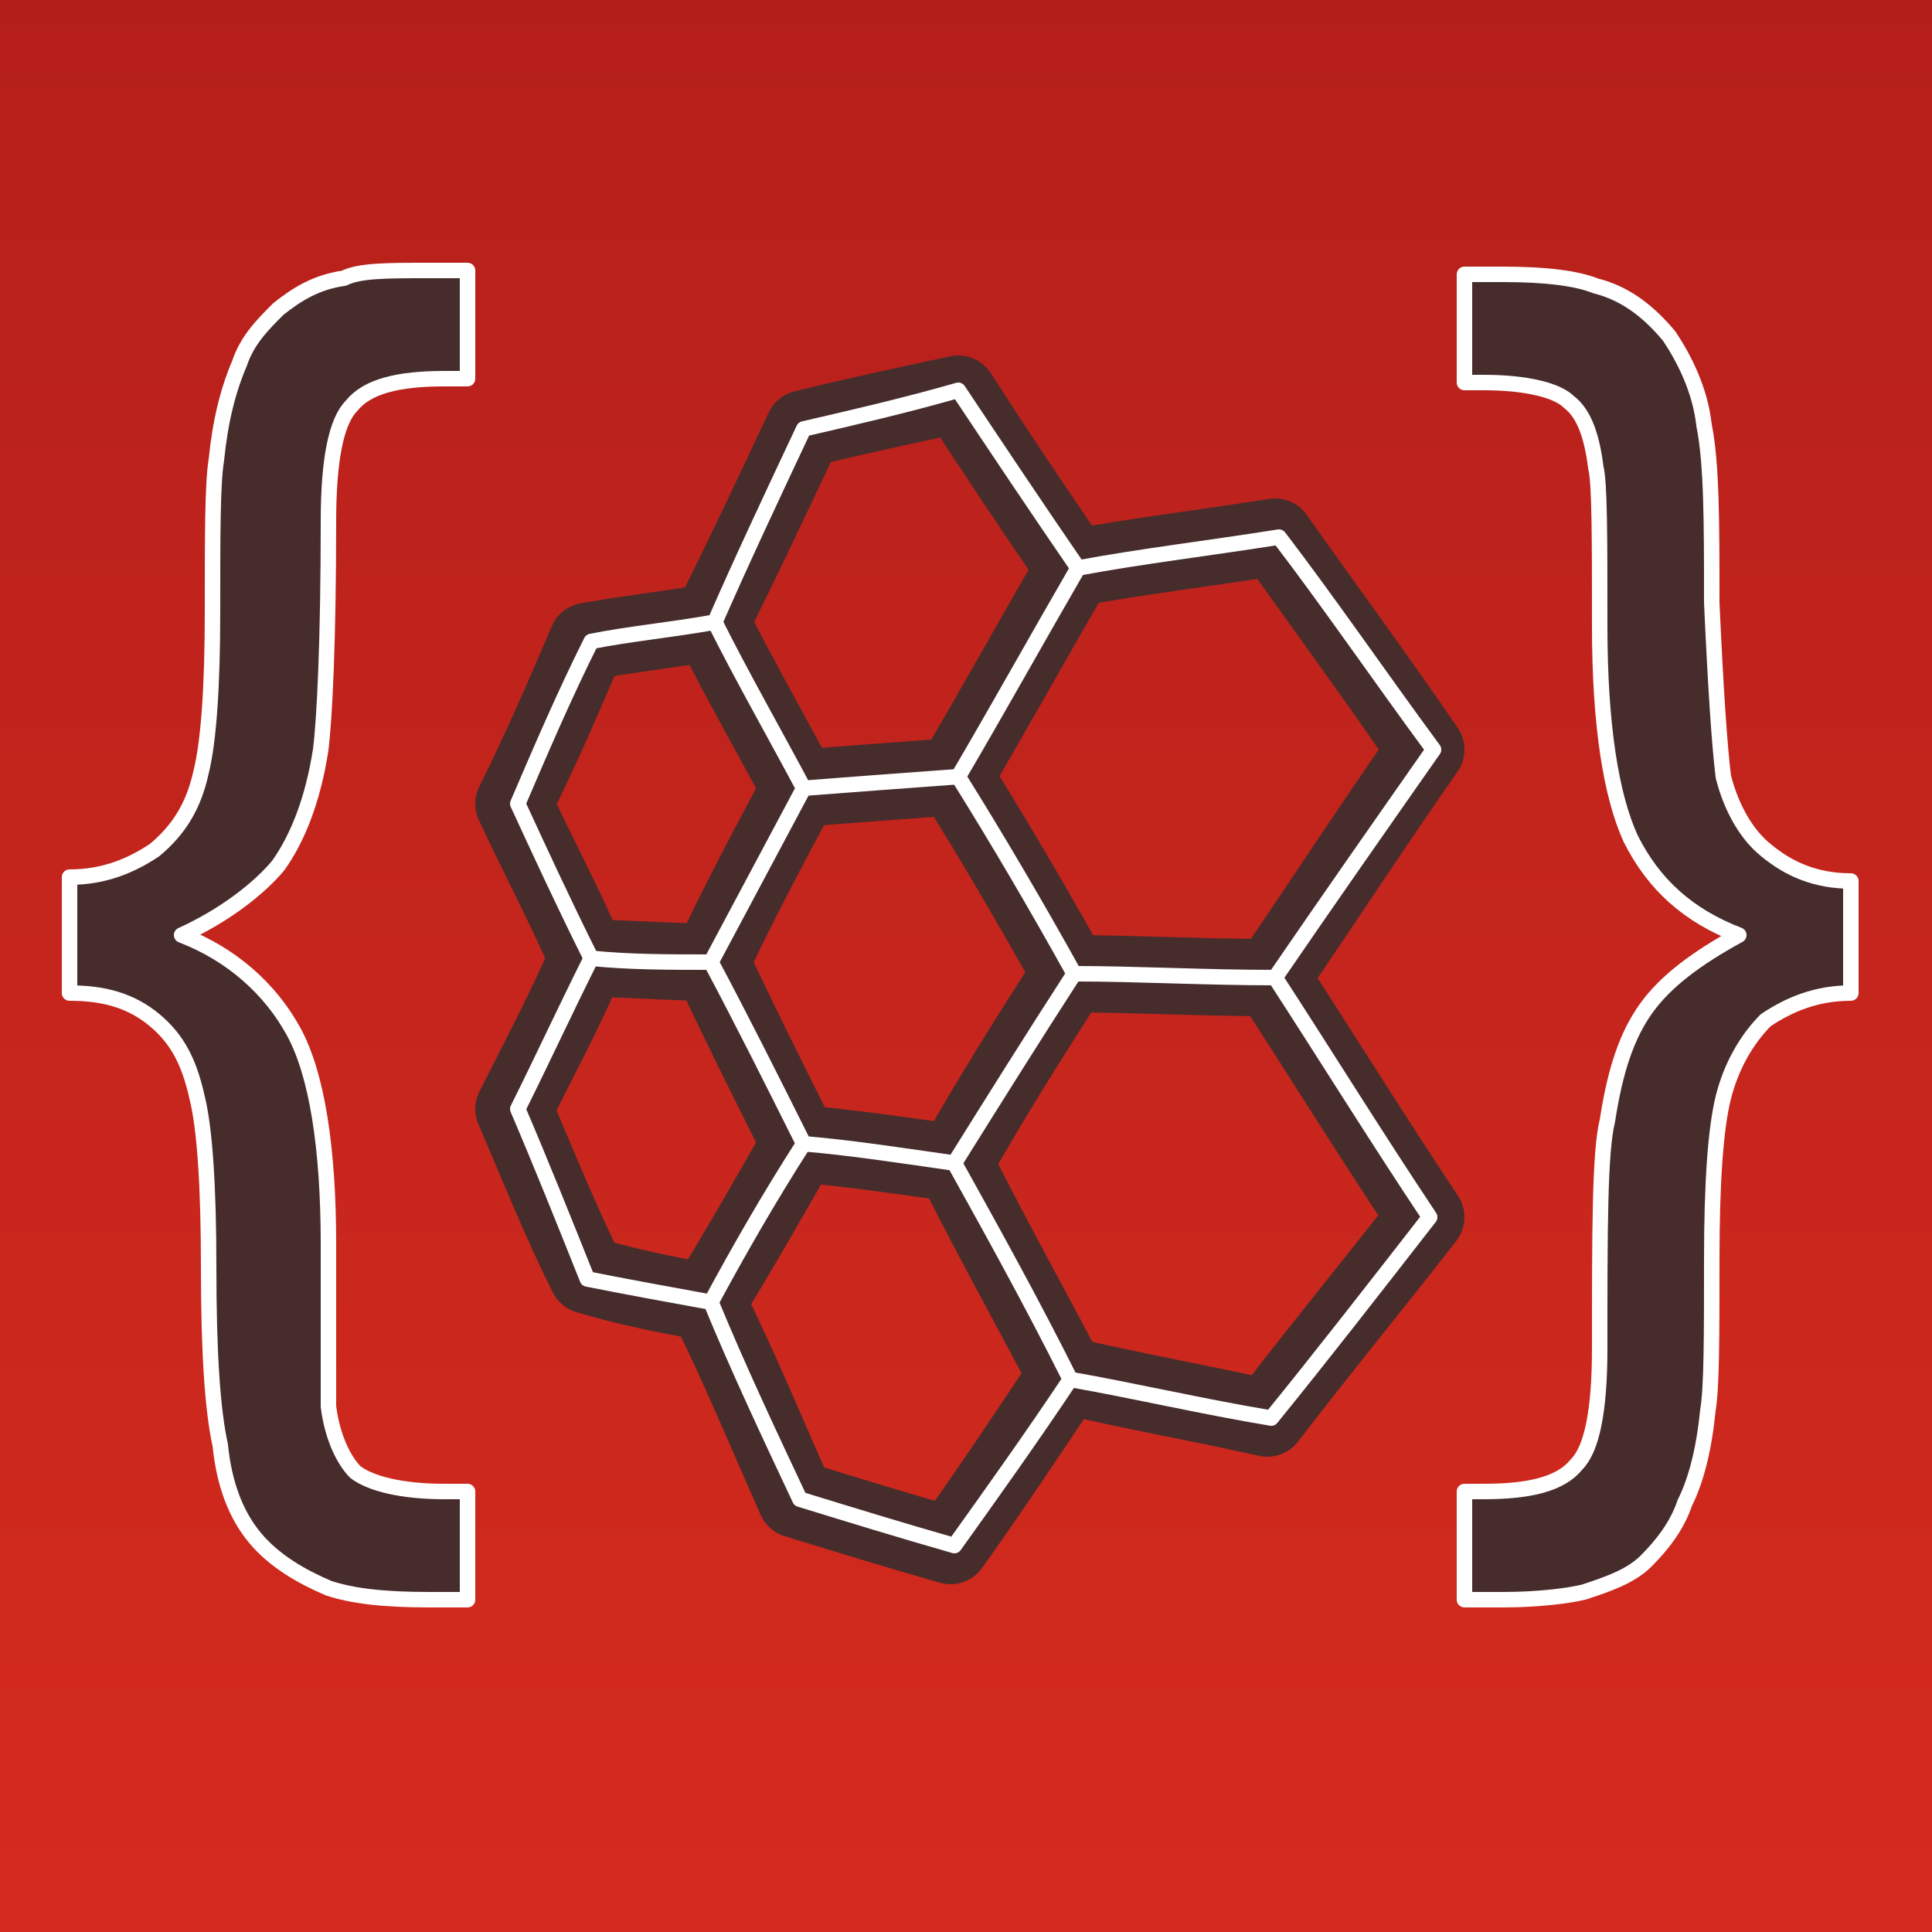
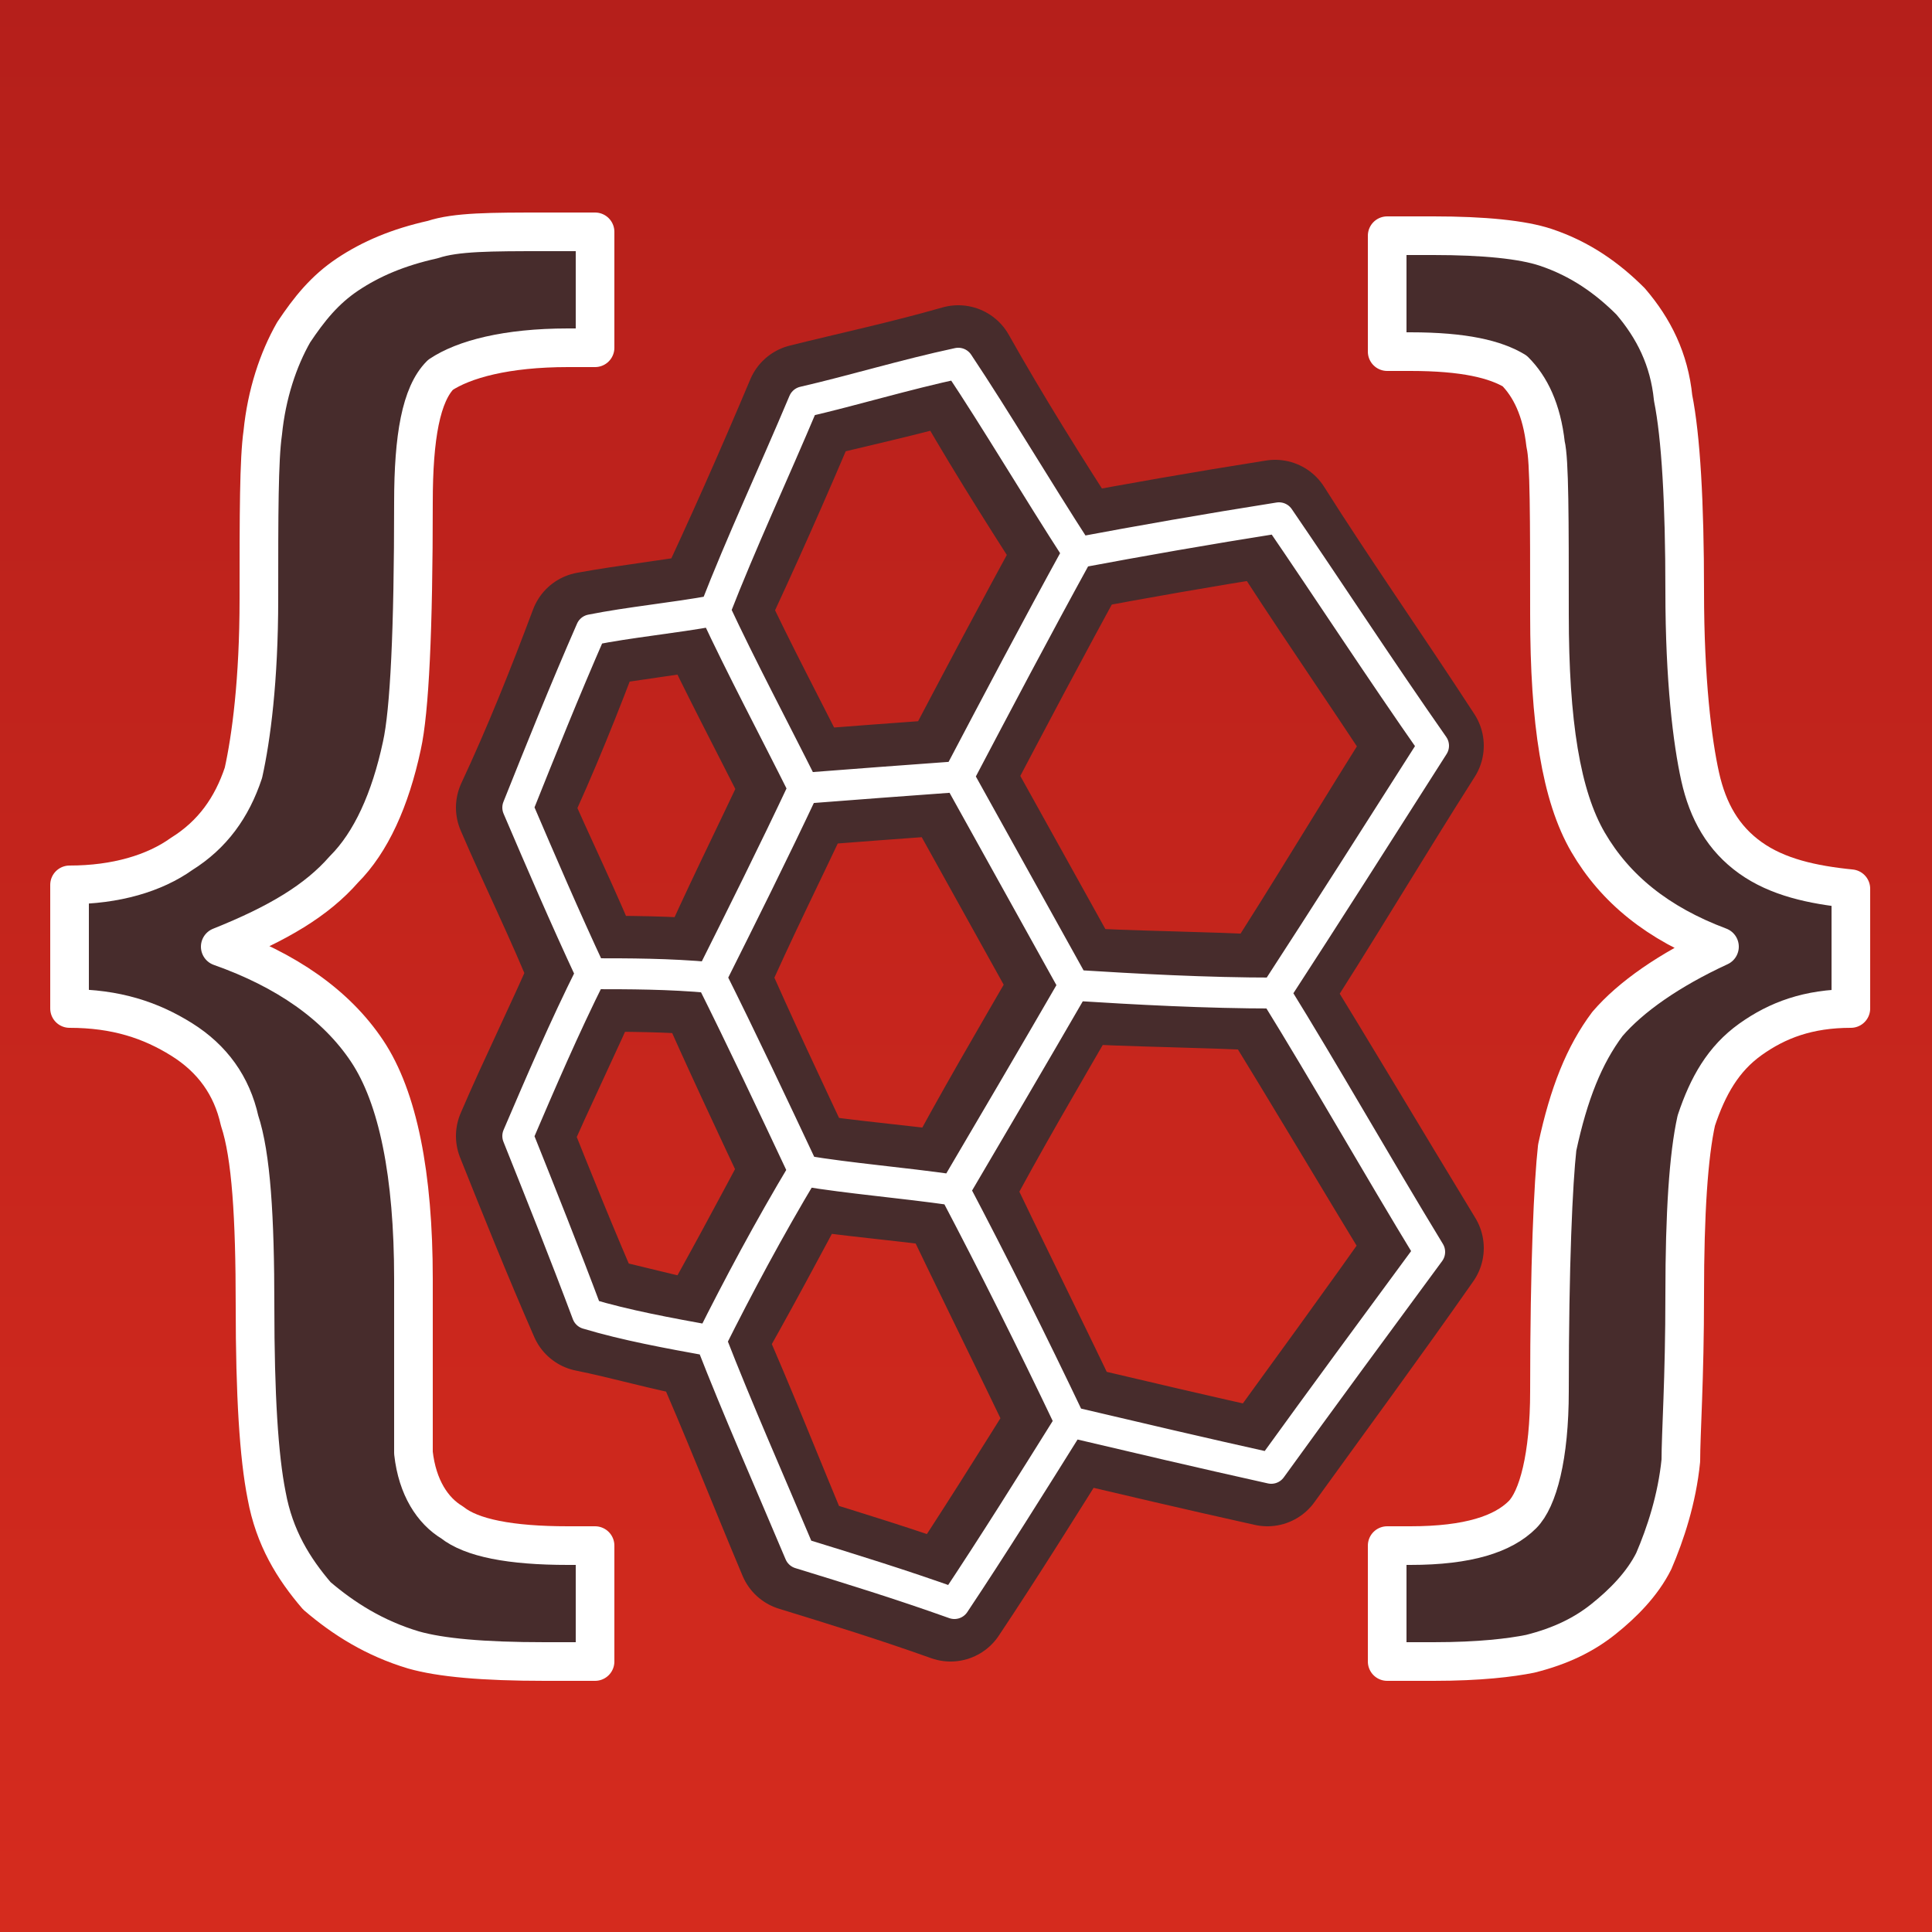
<svg xmlns="http://www.w3.org/2000/svg" xml:space="preserve" width="500px" height="500px" version="1.1" style="shape-rendering:geometricPrecision; text-rendering:geometricPrecision; image-rendering:optimizeQuality; fill-rule:evenodd; clip-rule:evenodd" viewBox="0 0 500 500">
  <defs>
    <style type="text/css">
   
-     .str2 {stroke:white;stroke-width:4;stroke-linejoin:round}
-     .str1 {stroke:white;stroke-width:4;stroke-linecap:round;stroke-linejoin:round}
-     .str0 {stroke:#472C2C;stroke-width:20;stroke-linecap:round;stroke-linejoin:round}
+     .str2 {stroke:white;stroke-width:10;stroke-linejoin:round}
+     .str0 {stroke:#472C2C;stroke-width:30;stroke-linecap:round;stroke-linejoin:round}
+     .str1 {stroke:white;stroke-width:8;stroke-linecap:round;stroke-linejoin:round}
    .fil1 {fill:none}
    .fil2 {fill:#472C2C}
    .fil0 {fill:url(#id0)}
   
  </style>
    <linearGradient id="id0" gradientUnits="userSpaceOnUse" x1="250" y1="-0.863" x2="250" y2="499.952">
      <stop offset="0" style="stop-opacity:1; stop-color:#B51F1B" />
      <stop offset="1" style="stop-opacity:1; stop-color:#D52B1E" />
    </linearGradient>
  </defs>
  <g id="Слой_x0020_1">
    <polygon class="fil0" points="0,-1 500,-1 500,500 0,500 " />
-     <path class="fil1 str0" d="M277 252c16,0 34,1 52,1 13,-19 26,-39 40,-59 -13,-19 -27,-38 -39,-55 -19,3 -36,5 -52,8 -11,19 -21,37 -31,54 10,16 20,33 30,51zm-125 -4c10,0 21,1 32,1 7,-15 15,-30 23,-45 -8,-15 -16,-29 -23,-43 -11,2 -21,3 -32,5 -6,14 -12,28 -19,42 6,13 13,26 19,40zm55 -44c13,-1 26,-2 40,-3 10,-17 20,-35 31,-54 -11,-16 -21,-31 -30,-45 -14,3 -28,6 -40,9 -8,17 -16,34 -24,50 7,14 15,28 23,43zm0 92c12,1 26,3 40,5 9,-16 19,-32 30,-49 -10,-18 -20,-35 -30,-51 -14,1 -27,2 -40,3 -8,15 -16,30 -23,45 7,15 15,31 23,47zm-1 92c13,4 26,8 40,12 10,-14 20,-29 30,-44 -10,-19 -20,-37 -29,-55 -14,-2 -28,-4 -40,-5 -8,14 -16,28 -24,41 8,16 15,33 23,51zm70 -32c17,4 34,7 52,11 13,-17 27,-34 41,-52 -14,-21 -27,-42 -40,-62 -18,0 -36,-1 -52,-1 -11,17 -21,33 -30,49 9,18 19,36 29,55zm-124 -26c10,3 20,5 31,7 8,-13 16,-27 24,-41 -8,-16 -16,-32 -23,-47 -11,0 -22,-1 -32,-1 -6,14 -13,27 -19,39 6,14 12,29 19,43z" />
-     <path class="fil1 str1" d="M278 252c16,0 34,1 52,1 13,-19 27,-39 41,-59 -14,-19 -27,-38 -40,-55 -19,3 -36,5 -52,8 -11,19 -21,37 -31,54 10,16 20,33 30,51zm-125 -4c10,1 20,1 31,1 8,-15 16,-30 24,-45 -8,-15 -16,-29 -23,-43 -11,2 -22,3 -32,5 -7,14 -13,28 -19,42 6,13 12,26 19,40zm55 -44c13,-1 26,-2 40,-3 10,-17 20,-35 31,-54 -11,-16 -21,-31 -31,-46 -14,4 -27,7 -40,10 -8,17 -16,34 -23,50 7,14 15,28 23,43zm0 92c12,1 25,3 39,5 10,-16 20,-32 31,-49 -10,-18 -20,-35 -30,-51 -14,1 -27,2 -40,3 -8,15 -16,30 -24,45 8,15 16,31 24,47zm-1 92c13,4 26,8 40,12 10,-14 20,-28 30,-43 -10,-20 -20,-38 -30,-56 -14,-2 -27,-4 -39,-5 -9,14 -17,28 -24,41 7,17 15,34 23,51zm70 -31c17,3 34,7 52,10 13,-16 27,-34 41,-52 -14,-21 -27,-42 -40,-62 -18,0 -36,-1 -52,-1 -11,17 -21,33 -31,49 10,18 20,36 30,56zm-125 -26c10,2 21,4 32,6 7,-13 15,-27 24,-41 -8,-16 -16,-32 -24,-47 -11,0 -21,0 -31,-1 -7,14 -13,27 -19,39 6,14 12,29 18,44z" />
-     <path class="fil2 str2" d="M18 227c9,0 16,-3 22,-7 6,-5 10,-11 12,-20 2,-8 3,-22 3,-42 0,-20 0,-33 1,-39 1,-10 3,-18 6,-25 2,-6 6,-10 10,-14 5,-4 10,-7 17,-8 4,-2 11,-2 22,-2l10 0 0 28 -6 0c-12,0 -20,2 -24,7 -4,4 -6,14 -6,30 0,31 -1,51 -2,59 -2,13 -6,23 -11,30 -5,6 -14,13 -25,18 13,5 23,14 29,25 6,11 9,30 9,55 0,24 0,37 0,42 1,8 4,14 7,17 4,3 12,5 23,5l6 0 0 28 -10 0c-12,0 -20,-1 -26,-3 -7,-3 -14,-7 -19,-13 -5,-6 -8,-14 -9,-24 -2,-9 -3,-24 -3,-46 0,-21 -1,-36 -3,-44 -2,-9 -5,-15 -11,-20 -6,-5 -13,-7 -22,-7l0 -30z" />
-     <path class="fil2 str2" d="M479 257c-9,0 -16,3 -22,7 -5,5 -9,12 -11,20 -2,8 -3,22 -3,42 0,20 0,33 -1,39 -1,10 -3,18 -6,24 -2,6 -6,11 -10,15 -4,4 -10,6 -16,8 -4,1 -12,2 -21,2l-10 0 0 -28 5 0c12,0 20,-2 24,-7 4,-4 6,-14 6,-30 0,-31 0,-51 2,-59 2,-13 5,-22 10,-29 5,-7 13,-13 24,-19 -13,-5 -22,-13 -28,-25 -5,-11 -8,-29 -8,-55 0,-23 0,-37 -1,-41 -1,-8 -3,-14 -7,-17 -3,-3 -11,-5 -22,-5l-5 0 0 -28 10 0c11,0 19,1 24,3 8,2 14,7 19,13 4,6 8,14 9,23 2,10 2,25 2,46 1,22 2,37 3,45 2,8 6,15 11,19 6,5 13,8 22,8l0 29z" />
+     <path class="fil1 str0" d="M277 255c16,1 34,1 52,2 13,-20 26,-42 40,-64 -13,-20 -27,-40 -39,-59 -19,3 -36,6 -52,9 -11,20 -21,39 -31,58 10,18 20,36 30,54zm-125 -3c10,0 21,0 32,1 7,-16 15,-32 23,-49 -8,-16 -16,-31 -23,-46 -11,2 -21,3 -32,5 -6,16 -12,31 -19,46 6,14 13,28 19,43zm55 -48c13,-1 26,-2 40,-3 10,-19 20,-38 31,-58 -11,-17 -21,-33 -30,-49 -14,4 -28,7 -40,10 -8,19 -16,37 -24,54 7,15 15,30 23,46zm0 99c12,2 26,3 40,5 9,-17 19,-34 30,-53 -10,-18 -20,-36 -30,-54 -14,1 -27,2 -40,3 -8,17 -16,33 -23,49 7,16 15,33 23,50zm-1 99c13,4 26,8 40,13 10,-15 20,-31 30,-47 -10,-21 -20,-41 -29,-60 -14,-2 -28,-3 -40,-5 -8,15 -16,30 -24,44 8,18 15,36 23,55zm70 -34c17,4 34,8 52,12 13,-18 27,-37 41,-57 -14,-23 -27,-45 -40,-66 -18,-1 -36,-1 -52,-2 -11,19 -21,36 -30,53 9,19 19,39 29,60zm-124 -28c10,2 20,5 31,7 8,-14 16,-29 24,-44 -8,-17 -16,-34 -23,-50 -11,-1 -22,-1 -32,-1 -6,14 -13,28 -19,42 6,15 12,30 19,46z" />
+     <path class="fil1 str1" d="M278 255c16,1 34,2 52,2 13,-20 27,-42 41,-64 -14,-20 -27,-40 -40,-59 -19,3 -36,6 -52,9 -11,20 -21,39 -31,58 10,18 20,36 30,54zm-125 -3c10,0 20,0 31,1 8,-16 16,-32 24,-49 -8,-16 -16,-31 -23,-46 -11,2 -22,3 -32,5 -7,16 -13,31 -19,46 6,14 12,28 19,43zm55 -48c13,-1 26,-2 40,-3 10,-19 20,-38 31,-58 -11,-17 -21,-34 -31,-49 -14,3 -27,7 -40,10 -8,19 -16,36 -23,54 7,15 15,30 23,46zm0 99c12,2 25,3 39,5 10,-17 20,-34 31,-53 -10,-18 -20,-36 -30,-54 -14,1 -27,2 -40,3 -8,17 -16,33 -24,49 8,16 16,33 24,50zm-1 99c13,4 26,8 40,13 10,-15 20,-31 30,-47 -10,-21 -20,-41 -30,-60 -14,-2 -27,-3 -39,-5 -9,15 -17,30 -24,44 7,18 15,36 23,55zm70 -34c17,4 34,8 52,12 13,-18 27,-37 41,-56 -14,-23 -27,-46 -40,-67 -18,0 -36,-1 -52,-2 -11,19 -21,36 -31,53 10,19 20,39 30,60zm-125 -28c10,3 21,5 32,7 7,-14 15,-29 24,-44 -8,-17 -16,-34 -24,-50 -11,-1 -21,-1 -31,-1 -7,14 -13,28 -19,42 6,15 12,30 18,46z" />
+     <path class="fil2 str2" d="M18 229c12,0 22,-3 29,-8 8,-5 13,-12 16,-21 2,-9 4,-24 4,-45 0,-22 0,-36 1,-43 1,-10 4,-19 8,-26 4,-6 8,-11 14,-15 6,-4 13,-7 22,-9 6,-2 15,-2 29,-2l13 0 0 30 -7 0c-16,0 -27,3 -33,7 -5,5 -7,16 -7,33 0,33 -1,54 -3,63 -3,14 -8,25 -15,32 -7,8 -17,14 -32,20 17,6 30,15 38,27 8,12 12,32 12,59 0,25 0,40 0,45 1,9 5,15 10,18 5,4 15,6 30,6l7 0 0 30 -13 0c-16,0 -27,-1 -34,-3 -10,-3 -18,-8 -25,-14 -6,-7 -11,-15 -13,-26 -2,-10 -3,-26 -3,-49 0,-23 -1,-39 -4,-48 -2,-9 -7,-16 -15,-21 -8,-5 -17,-8 -29,-8l0 -32z" />
+     <path class="fil2 str2" d="M479 261c-11,0 -19,3 -26,8 -7,5 -11,12 -14,21 -2,9 -3,24 -3,45 0,22 -1,36 -1,43 -1,10 -4,19 -7,26 -3,6 -8,11 -13,15 -5,4 -11,7 -19,9 -5,1 -13,2 -25,2l-12 0 0 -30 6 0c15,0 24,-3 29,-8 4,-4 7,-15 7,-32 0,-33 1,-54 2,-63 3,-14 7,-24 13,-32 6,-7 16,-14 29,-20 -16,-6 -27,-15 -34,-27 -7,-12 -10,-31 -10,-59 0,-25 0,-40 -1,-44 -1,-9 -4,-15 -8,-19 -5,-3 -13,-5 -27,-5l-6 0 0 -30 12 0c13,0 23,1 29,3 9,3 16,8 22,14 6,7 10,15 11,25 2,10 3,27 3,50 0,23 2,39 4,48 2,9 6,16 13,21 7,5 16,7 26,8l0 31z" />
  </g>
</svg>
